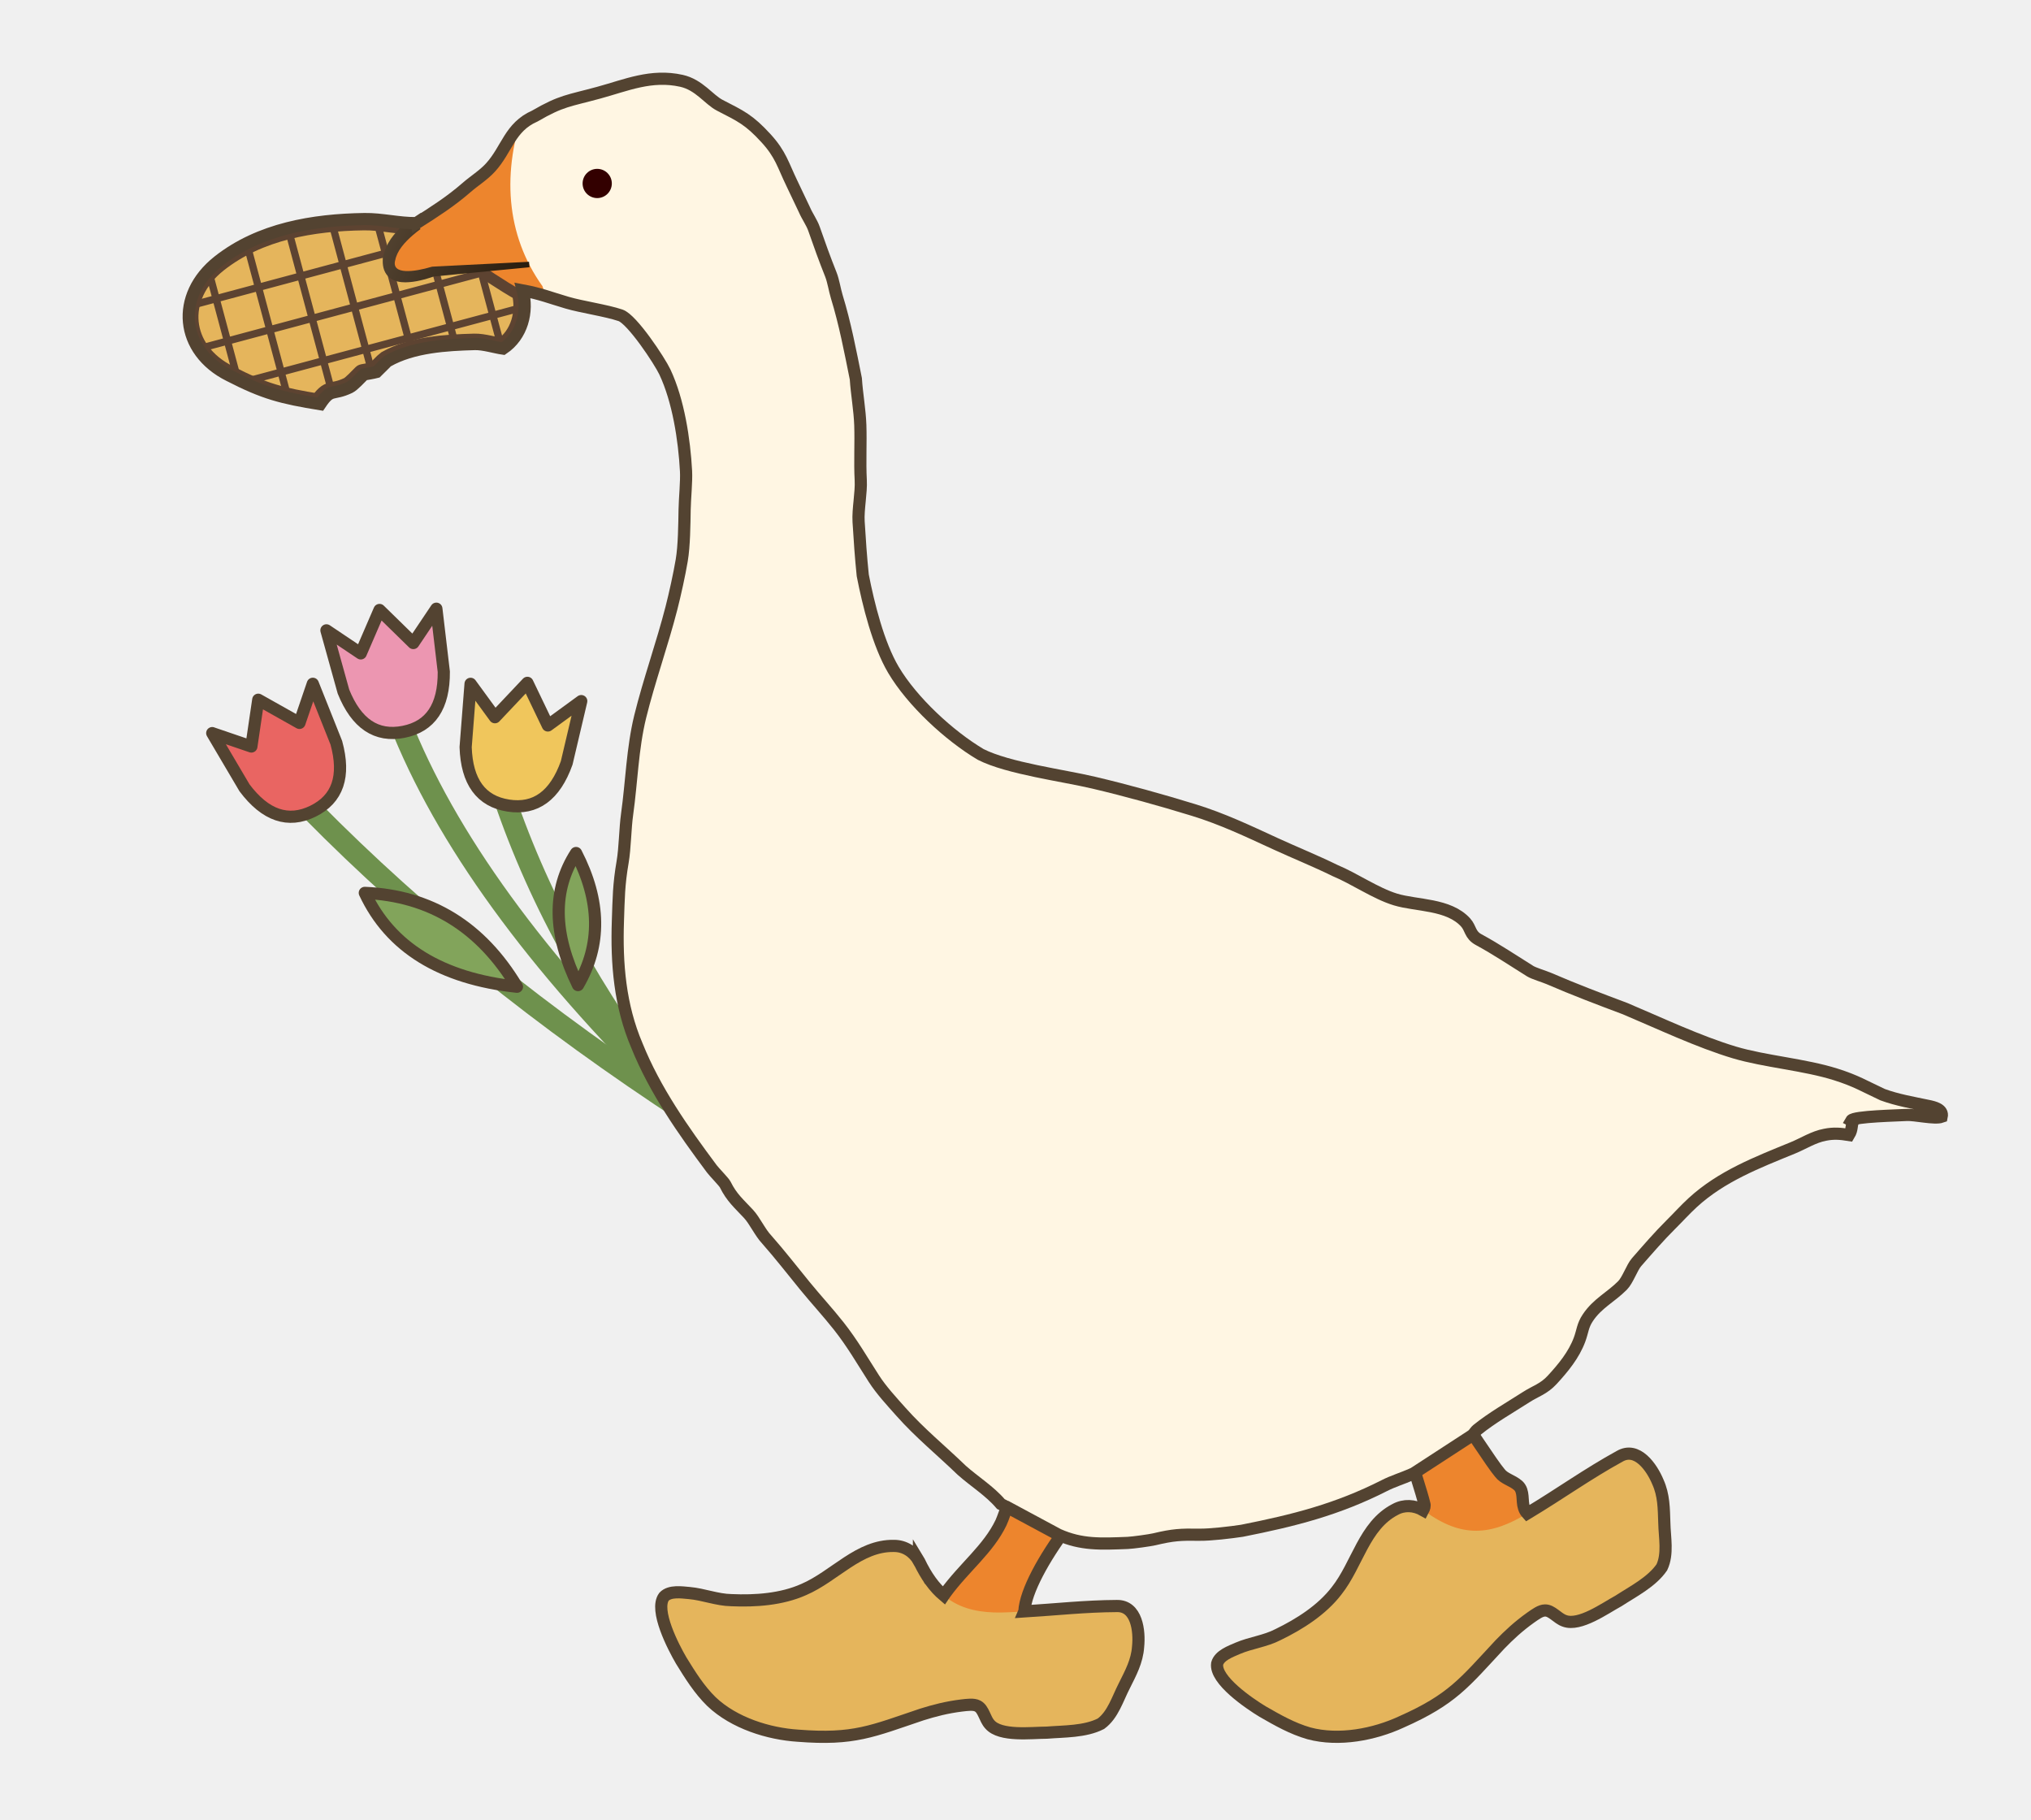
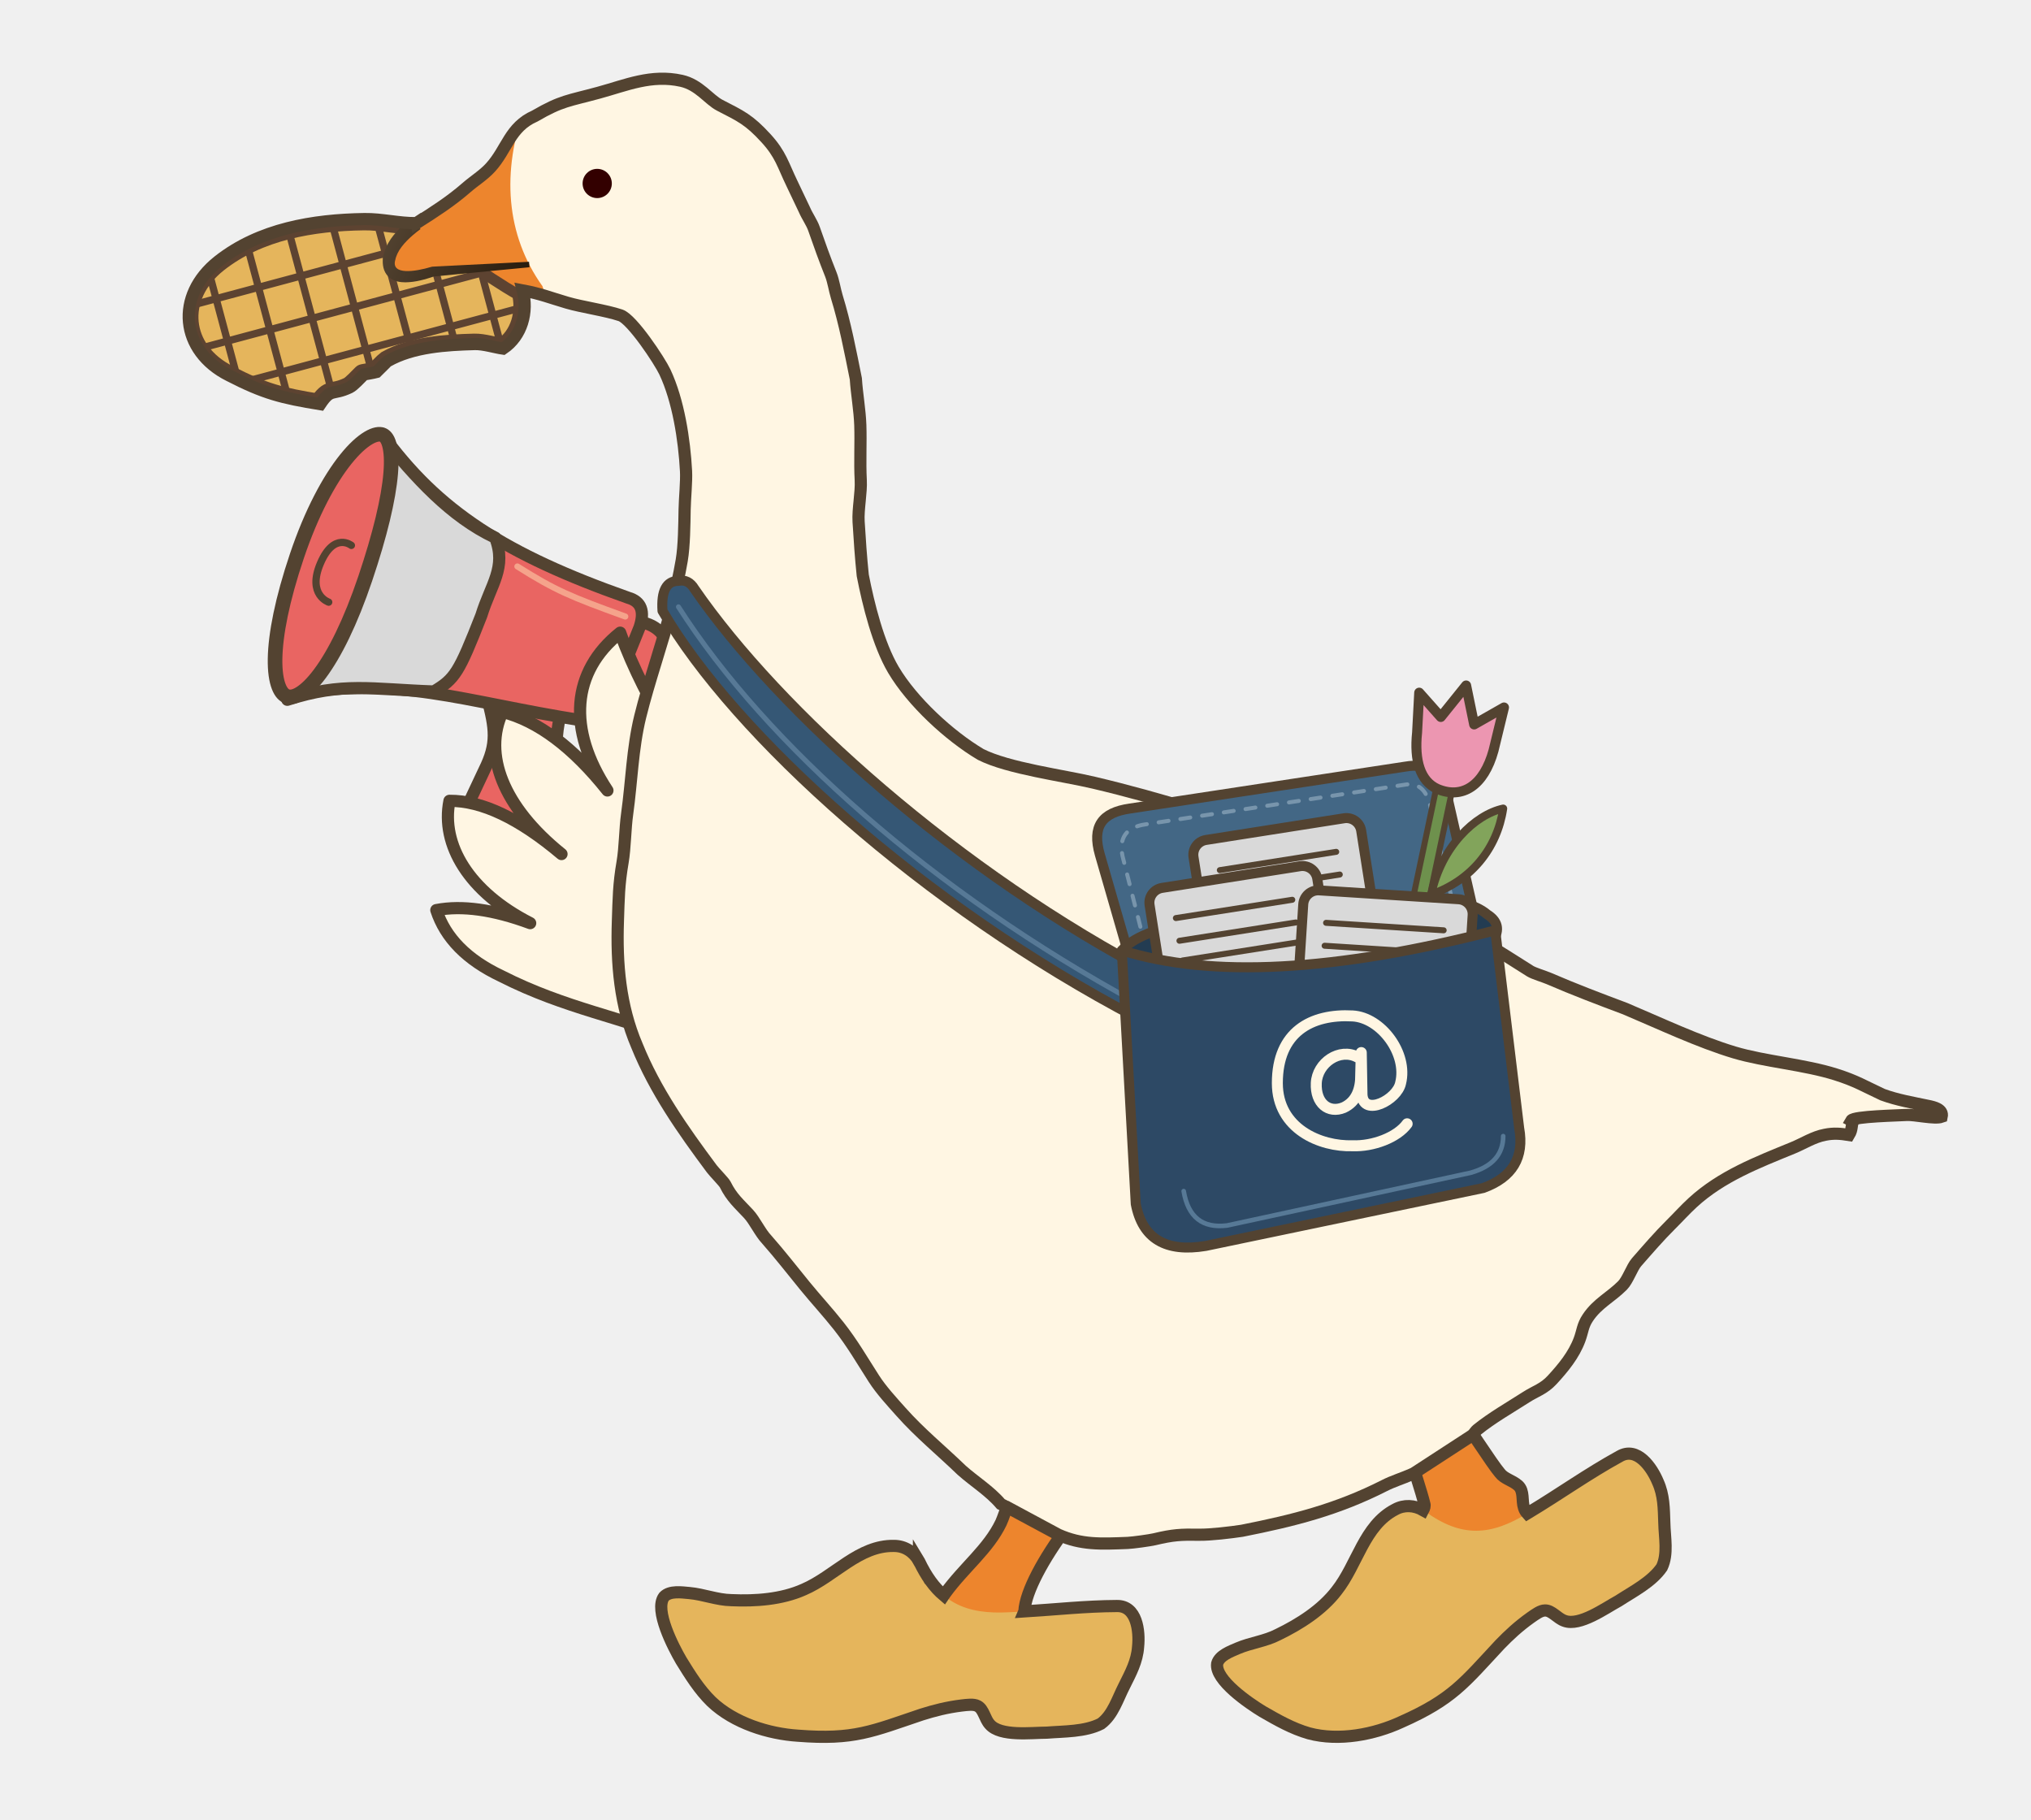
- <svg xmlns="http://www.w3.org/2000/svg" id="goose-svg" width="767" height="687" viewBox="-30 -30 827 747" fill="none" role="img" aria-label="A walking goose carrying tulips">
+ <svg xmlns="http://www.w3.org/2000/svg" id="goose-svg" width="767" height="687" viewBox="-30 -30 827 747" fill="none" role="img" aria-label="A walking goose carrying a megaphone">
  <style>
#goose-svg .fujo { display: none; }
body[data-palette="fujocoded"] #goose-svg .fujo { display: inline; }
#goose-svg .kimbia { display: none; }
body[data-palette="kimbia"] #goose-svg .kimbia { display: inline; }
#goose-svg .shine { display: none; }
#goose-svg[data-shiny] { overflow: visible; }
#goose-svg[data-shiny] .shine { display: inline; }
#goose-svg .waffle-beams { animation: waffle-beams-turn 36s linear infinite; }
#goose-svg .waffle-glow { animation: waffle-glow-breathe 3.2s ease-in-out infinite alternate; }
@keyframes waffle-beams-turn { to { rotate: 1turn; } }
@keyframes waffle-glow-breathe {
  from { opacity: 0.8; scale: 0.94; }
  to { opacity: 1; scale: 1.04; }
}
#goose-svg[data-shiny] .waffle { fill: #F6C94A; }
#goose-svg .speed-line {
  stroke: var(--goose-bib-ink, #bb2429);
  stroke-width: 14;
  stroke-linecap: round;
  stroke-dasharray: 60 140;
  animation: goose-run-speed 0.5s linear infinite;
}
#goose-svg .speed-line:nth-child(2) { animation-delay: -0.17s; }
#goose-svg .speed-line:nth-child(3) { animation-delay: -0.34s; }
@keyframes goose-run-speed {
  from { stroke-dashoffset: 0; opacity: 0.9; }
  to { stroke-dashoffset: -200; opacity: 0.9; }
}
#goose-svg .glasses-glint {
  transform: translate(-60px, -60px);
  animation: goose-glasses-glint 4s ease-in-out infinite;
}
@keyframes goose-glasses-glint {
  0%, 72% { transform: translate(-60px, -60px); }
  92%, 100% { transform: translate(60px, 60px); }
}@media (prefers-reduced-motion: reduce) {
  #goose-svg .speed-line { animation: none; }
  #goose-svg .glasses-glint { animation: none; }
  #goose-svg .waffle-beams, #goose-svg .waffle-glow { animation: none; }
}
</style>
  <g class="kimbia speed-lines" fill="none">
    <path class="speed-line" d="M540 280 H770" />
    <path class="speed-line" d="M500 340 H770" />
    <path class="speed-line" d="M640 400 H770" />
  </g>
  <g class="fujo" data-goose-tail="" transform="translate(642 422) scale(0.85) translate(-604 -420)" fill="var(--goose, #000)">
    <use href="#tailShape" />
    <path d="M598,420 C726,448 750,340 704,262" fill="none" stroke="var(--goose-ring, #cfcfcf)" stroke-width="110" stroke-dasharray="26 30" stroke-dashoffset="-40" clip-path="url(#clipTail)" />
  </g>
  <g class="shine" data-goose-shine="">
    <g transform="translate(85 98)">
      <circle class="waffle-glow" r="300" fill="url(#waffleGlow)" />
      <path class="waffle-beams" d="M0 0L288 -83L274 -122ZM0 0L168 -249L132 -270ZM0 0L-31 -298L-73 -291ZM0 0L-216 -208L-243 -176ZM0 0L-299 -21L-299 21ZM0 0L-243 176L-216 208ZM0 0L-73 291L-31 298ZM0 0L132 270L168 249ZM0 0L274 122L288 83Z" fill="url(#waffleBeams)" filter="url(#waffleBeamBlur)" />
    </g>
  </g>
  <g clip-path="url(#clip0_775_502)">
-     <path d="M248.732 426.956C189.598 388.388 138.209 346.987 94.562 302.725" stroke="#6E914D" stroke-width="9" stroke-linecap="round" stroke-linejoin="round" />
-     <path d="M247.523 425.072C190.654 370.168 152.257 318.648 132.332 270.502" stroke="#6E914D" stroke-width="9" stroke-linecap="round" stroke-linejoin="round" />
-     <path d="M247.844 428.049C214.639 387.364 190.308 345.065 174.848 301.131" stroke="#6E914D" stroke-width="9" stroke-linecap="round" stroke-linejoin="round" />
-     <path d="M178.785 375.137C147.581 371.789 126.755 358.946 116.309 336.598C143.254 337.727 164.079 350.57 178.785 375.137Z" fill="#82A45B" stroke="#534331" stroke-width="5" stroke-linecap="round" stroke-linejoin="round" />
-     <path d="M203.852 374.453C193.55 353.43 193.279 335.362 203.05 320.23C213.218 339.918 213.48 357.996 203.852 374.453Z" fill="#82A45B" stroke="#534331" stroke-width="5" stroke-linecap="round" stroke-linejoin="round" />
-     <path d="M53.667 271.017L69.726 276.498L72.555 257.292L89.477 266.807L94.959 250.748L104.613 274.965C108.391 288.711 105.184 298.075 95.01 303.065C84.836 308.055 75.463 304.857 66.911 293.462L53.656 270.997L53.667 271.017Z" fill="#E96562" stroke="#534331" stroke-width="5" stroke-linecap="round" stroke-linejoin="round" />
-     <path d="M100.551 228.808L114.648 238.267L122.348 220.44L136.23 234.015L145.689 219.918L148.746 245.812C148.834 260.064 143.319 268.286 132.201 270.478C121.083 272.67 112.861 267.155 107.536 253.934L100.551 228.808Z" fill="#EC96B1" stroke="#534331" stroke-width="5" stroke-linecap="round" stroke-linejoin="round" />
-     <path d="M159.735 250.763L169.739 264.472L183.072 250.361L191.475 267.861L205.184 257.857L199.206 283.24C194.41 296.664 186.419 302.501 175.223 300.752C164.027 299.003 158.189 291.012 157.711 276.768L159.735 250.773V250.763Z" fill="#F0C65C" stroke="#534331" stroke-width="5" stroke-linecap="round" stroke-linejoin="round" />
+     <g data-goose-back-wing="" transform="translate(50 70) rotate(72 250 315)">
+       <g data-goose-megaphone="" transform="translate(-32 242) rotate(-70 152 158)" stroke="#534331" stroke-width="5" stroke-linecap="round" stroke-linejoin="round">
+         <path d="M138.364 127C142.364 140 143.364 146 138.364 157L132.364 171C131.03 175.667 133.364 179.333 139.364 182L149.364 184C154.03 184.667 157.364 182 159.364 176L167.364 155C167.364 149 167.364 136 169.364 132L138.364 127Z" fill="#E96562" />
+         <path d="M198.924 93.955C210.333 94.527 216.565 105.069 209.934 118.721C205.44 130.722 198.77 137.58 187.194 131.165L198.924 93.955Z" fill="#E96562" />
+         <path d="M91.5 20.5C115.5 51.5 144 68.273 195 84.273C200.333 85.607 202 89.607 200 96.273L188 129.273C186.667 134.607 183.333 136.607 178 135.273C128 129.273 102 119 56 129.273L91.5 20.5Z" fill="#E96562" />
+         <path d="M149 73C165 82.333 171.333 84.667 194 92" stroke="#F5A38B" stroke-width="2.5" />
+         <path d="M139.5 61.502C120.821 53.487 106.056 38.122 91.5 21.502L65.916 83.275L56.5 131.003C79.106 122.862 90.583 125.501 116.5 125.501C125 120.001 126.5 117.501 134.9 93.657C138.422 80.671 144.662 73.632 139.5 61.502Z" fill="#D9D9D9" />
+         <path d="M91.641 20.873C92.675 21.182 93.823 22.134 94.679 24.788C95.543 27.466 95.928 31.404 95.676 36.657C95.174 47.12 92.195 61.903 86.744 80.141C81.314 98.307 75.234 111.551 69.491 119.834C66.612 123.985 63.923 126.738 61.582 128.281C59.258 129.814 57.566 129.986 56.359 129.625C55.15 129.264 53.849 128.206 52.775 125.689C51.69 123.145 50.983 119.407 50.886 114.389C50.693 104.378 52.942 90.034 58.374 71.858C63.783 53.761 70.563 40.157 77.01 31.497C80.241 27.156 83.299 24.178 85.946 22.465C88.634 20.726 90.496 20.531 91.641 20.873Z" fill="#E96562" stroke-width="6" />
+         <path d="M80.575 66.731C80.575 66.731 73.245 61.327 68.137 74.513C63.029 87.698 72.081 90.35 72.081 90.35" stroke-width="3" />
+       </g>
+       <path d="M250 308 C275 320 267 350 244 372 C229 389 218 411 197 432 Q181 449 163 449 Q165 433 180 414 C160 434 138 439 122 430 Q128 411 157 393 C131 410 108 411 94 398 Q106 379 138 367 C109 375 87 366 78 342 C110 341 139 331 168 326 C197 320 226 300 250 308 Z" fill="var(--goose-body-color, #FFF6E3)" stroke="#534331" stroke-width="5" stroke-linejoin="round" />
+     </g>
    <path d="M387.141 631.608C389.241 622.948 394.401 609.628 400.871 600.488C409.511 587.698 418.871 580.008 426.221 574.868C426.731 574.448 427.201 574.228 426.661 574.008C423.141 573.338 401.721 569.248 393.711 567.748C389.601 567.038 387.071 566.368 385.911 566.348C385.611 566.428 385.661 567.058 385.351 568.488C384.211 573.788 381.971 581.568 380.331 587.298C379.421 590.328 379.001 592.388 377.551 595.178C372.301 606.098 362.551 613.358 354.581 624.268C339.531 644.868 380.011 650.948 387.091 631.728L387.141 631.598V631.608Z" fill="#ED852D" />
    <path d="M343.861 610.977C341.681 607.137 337.991 604.697 333.581 604.717C319.201 604.437 309.261 617.157 296.531 622.627C287.501 626.667 276.701 627.437 266.801 626.987C260.941 626.887 255.381 624.587 249.581 624.067C246.421 623.797 241.581 623.037 239.181 625.567C235.091 631.027 242.981 646.217 246.211 651.757C249.981 657.857 253.571 663.657 258.671 668.667C267.981 677.487 282.131 681.867 294.191 682.637C317.201 684.457 324.681 680.777 344.991 673.947C350.081 672.347 355.321 670.977 361.391 670.237C363.711 669.977 366.321 669.587 367.941 670.457C370.451 671.737 370.861 675.767 372.951 678.017C377.291 683.047 390.031 681.407 396.371 681.387C403.341 680.817 412.031 681.077 418.581 677.727C423.511 674.107 425.421 667.487 428.151 662.197C430.791 656.887 433.431 652.107 433.841 646.107C434.501 639.717 433.351 629.117 424.991 629.397C410.321 629.467 395.691 631.307 381.031 631.947C363.031 632.947 352.051 628.077 343.971 611.147L343.861 610.967V610.977Z" fill="#E5B55C" />
    <path d="M387.133 567.5C386.479 569.782 378.754 592.863 377.551 595.179C372.301 606.099 362.551 613.359 354.581 624.269C354.39 624.531 354.209 624.791 354.035 625.048C350.175 621.789 346.884 617.253 343.971 611.149L343.862 610.969V610.979C341.682 607.139 337.991 604.699 333.581 604.719C319.201 604.439 309.261 617.159 296.531 622.629C287.502 626.669 276.7 627.439 266.8 626.989C260.94 626.889 255.381 624.589 249.581 624.069C246.421 623.799 241.581 623.039 239.181 625.569C235.092 631.029 242.981 646.219 246.211 651.759C249.981 657.859 253.571 663.659 258.671 668.669C267.981 677.489 282.132 681.869 294.192 682.639C317.201 684.458 324.682 680.779 344.991 673.949C350.081 672.349 355.321 670.979 361.391 670.239C363.711 669.979 366.322 669.589 367.942 670.459C370.451 671.739 370.862 675.77 372.951 678.019C377.292 683.049 390.032 681.409 396.371 681.389C403.341 680.819 412.031 681.079 418.581 677.729C423.511 674.109 425.422 667.489 428.152 662.199C430.791 656.889 433.431 652.109 433.841 646.109C434.501 639.719 433.351 629.12 424.991 629.399C412.357 629.46 399.752 630.83 387.133 631.619L387.141 631.6V631.609C388.027 615.015 418.083 576.651 428.152 574.5" fill="none" stroke="#534331" stroke-width="5" />
    <path d="M599.52 598.877C585.84 606.387 572.47 608.627 562.7 609.067C557.78 609.207 548.36 609.197 547.06 604.037C545.94 600.797 547.05 596.267 549.89 591.757C550.67 590.507 551.85 588.877 551.39 587.477C550.04 581.187 543.83 568.237 542.41 562.167C547 558.387 553.68 553.947 558.67 550.167C560.72 548.687 562.32 547.497 562.99 547.027C563.27 546.847 563.42 546.827 563.58 546.987C566.33 551.997 577.18 568.847 582.37 574.747C584.24 577.237 587.39 577.697 589.95 579.937C592.43 582.267 591.31 586.147 592.31 589.107C592.85 590.767 593.5 591.197 595.03 592.897C596.4 594.387 598 596.107 599.33 597.567C599.76 598.067 599.89 598.417 599.62 598.767L599.54 598.857L599.52 598.877Z" fill="#ED852D" />
    <path d="M551.418 590.368C547.668 588.028 543.268 587.638 539.398 589.758C526.618 596.358 523.938 612.278 515.348 623.148C509.328 630.998 500.198 636.818 491.278 641.138C486.078 643.848 480.098 644.468 474.738 646.768C471.838 648.038 467.218 649.668 466.308 653.048C465.308 659.798 479.478 669.398 484.968 672.728C491.188 676.298 497.108 679.688 503.978 681.668C516.368 684.998 530.888 682.108 541.858 677.038C562.958 667.688 567.778 660.888 582.398 645.208C586.108 641.378 590.068 637.678 595.058 634.138C596.978 632.808 599.088 631.218 600.928 631.218C603.738 631.148 606.028 634.498 608.928 635.478C615.138 637.838 625.558 630.318 631.128 627.288C636.988 623.468 644.748 619.558 648.908 613.498C651.518 607.958 650.048 601.238 649.928 595.288C649.718 589.358 649.758 583.898 647.268 578.428C644.808 572.498 638.748 563.718 631.538 567.948C618.668 574.998 606.688 583.578 594.088 591.128C578.738 600.578 566.758 601.528 551.598 590.488L551.418 590.388V590.368Z" fill="#E5B55C" />
    <path d="M543.5 562.5C545.372 567.217 550.722 584.377 551.388 587.478C551.659 588.303 551.359 589.207 550.909 590.066C547.274 587.999 543.095 587.733 539.399 589.758C526.619 596.358 523.938 612.278 515.348 623.148C509.328 630.998 500.198 636.819 491.278 641.139C486.079 643.849 480.098 644.469 474.738 646.768C471.838 648.038 467.218 649.668 466.308 653.048C465.308 659.798 479.478 669.398 484.968 672.728C491.188 676.298 497.108 679.688 503.978 681.668C516.368 684.998 530.889 682.108 541.859 677.038C562.958 667.688 567.779 660.888 582.399 645.208C586.108 641.378 590.068 637.678 595.058 634.139C596.978 632.809 599.088 631.218 600.928 631.218C603.738 631.148 606.028 634.498 608.928 635.478C615.138 637.838 625.558 630.318 631.128 627.288C636.988 623.468 644.748 619.558 648.908 613.498C651.518 607.958 650.048 601.238 649.928 595.288C649.718 589.358 649.758 583.897 647.268 578.428C644.808 572.498 638.748 563.718 631.538 567.948C618.668 574.998 606.688 583.578 594.088 591.128C593.94 591.219 593.792 591.308 593.645 591.397C593.029 590.707 592.647 590.149 592.308 589.108C591.308 586.148 592.428 582.268 589.948 579.938C587.388 577.698 584.238 577.238 582.368 574.748C579.579 571.577 567.422 552.958 563.5 547" stroke="#534331" stroke-width="5" />
    <path d="M181.45 91.467L182.44 91.437C195.01 92.807 205.72 96.007 218.01 98.907C220.19 99.377 222.22 100.347 223.86 101.867C254.54 129.797 250.87 181.097 242.94 217.187C239.12 233.637 232.85 249.787 229.1 266.237C224.84 286.287 224.62 307.217 221.67 327.497C215.89 364.057 222.87 395.147 240.97 425.377C245.98 433.697 251.65 441.657 257.84 449.327C275.68 471.807 293.16 494.237 311.85 516.167C316.25 521.797 319.78 527.597 323.56 533.577C337.1 554.557 356.07 567.997 374.7 584.107C376.52 585.797 377.27 586.917 379.93 588.027C384.71 590.377 392.74 594.677 397.47 597.037C399.72 598.667 401.57 599.807 404.54 600.947C414.04 604.807 422 603.49 432.5 603.5C437.02 603.46 447.5 601.007 452 600.947C458.28 600.697 467.75 599.27 474 598.5C510.49 593.02 536.88 581.667 567.52 561.527C571.64 558.927 574.27 554.557 578.47 551.977C587.53 545.347 598.83 541.507 606.35 533.067C611.61 527.137 615.2 519.687 618.04 512.167C618.64 510.677 619.4 509.237 620.4 507.967C624.36 502.847 631.4 502.377 635.01 497.027C655.42 465.237 678.26 446.569 714.5 437.039C717.985 435.857 723.147 436.538 725.5 434.5C727.427 432.831 726.483 428.317 729.5 428.046C734.93 427.506 752.9 428.827 758.38 428.887C760.27 428.857 764.74 428.897 765.33 427.507C765.33 425.707 760.05 424.297 758.11 423.707C749.99 421.817 742.91 419.507 735.51 416.087C715.69 407.697 693.77 407.067 673.78 400.207C660.03 395.517 646.6 389.277 633.11 384.017C607.94 374.907 582.31 365.007 564.1 345.437C553.87 340.767 542.29 342.187 532.66 336.567C496.71 317.897 459.43 301.487 419.77 292.587C379.37 288.557 337.5 269.597 325.81 226.817C313.6 180.387 326.63 130.817 308.61 85.097C298.15 59.787 291.16 27.497 264.64 14.307C249.16 1.037 235.09 -0.423 214.72 7.287C193.53 12.597 179.87 16.487 169.03 37.207C158.92 48.277 145.55 55.447 133.84 64.577" fill="var(--goose-body-color, #FFF6E3)" />
    <mask id="mask0_775_502" style="mask-type:luminance" maskUnits="userSpaceOnUse" x="43" y="2" width="723" height="603">
      <path d="M137.34 61.678L137.22 61.758C130 61.858 123.03 59.978 115.89 60.088C94.7 60.388 72.62 64.068 55.65 77.458C37.69 91.628 39.99 114.378 60.16 124.408C74.57 131.818 81.75 133.618 97.64 136.208C102.22 129.378 102.57 132.718 109.75 129.318C111.39 128.538 114.11 125.458 115.65 123.988C117.21 123.698 119.36 123.368 120.85 122.978C121.52 122.358 125.03 118.728 125.39 118.518C135.77 112.608 149.55 111.808 161.26 111.488C164.89 111.388 169.68 112.918 172.94 113.368C180.74 108.148 183.34 98.228 181.02 89.418C188.49 90.818 192.21 92.398 199.31 94.478C205.37 96.258 215.31 97.658 221.28 99.668C226.08 101.278 237.4 118.388 239.56 122.968C245.12 134.758 247.57 150.808 248.27 163.738C248.5 167.978 247.76 175.138 247.69 179.578C247.58 185.708 247.52 194.438 246.5 200.448C245.52 206.238 243.73 214.368 242.26 220.088C238.46 234.888 233.06 249.878 229.4 264.698C226.19 277.798 225.89 291.408 224.03 304.688C223.15 310.948 223.17 318.618 222.16 324.498C220.54 333.848 220.54 339.538 220.22 348.748C219.62 366.308 221.03 383.598 228.04 399.978C235.44 418.358 247.09 434.878 258.88 450.678C259.85 451.988 263.9 456.108 264.4 457.118C267.09 462.548 269.96 464.878 274 469.218C276.56 471.968 278.79 476.928 281.52 479.778C287.01 485.998 292.01 492.448 297.24 498.838C301.77 504.378 306.67 509.658 311.16 515.338C316.78 522.448 320.78 529.448 325.64 536.998C328.71 541.758 332.96 546.328 336.74 550.578C344.54 559.368 353.34 566.488 361.82 574.678C367.04 579.308 373.37 583.198 377.9 588.538L399.76 599.768C399.66 599.918 399.56 600.068 399.47 600.208C409.98 604.948 414.17 604.998 426 604.538C428.21 604.448 437.69 603.43 439.5 603C447.25 601.16 452.74 600.088 460.5 600.208C465.05 600.278 471.96 599.19 476.5 598.5C497.9 594.27 517.57 588.36 537 578.5C540.54 576.7 543.06 578.068 546.91 576.378L548.32 575.748L571.29 561.598L571.36 561.498C571.97 560.568 573.26 558.618 574 558.018C580.05 553.108 587.62 548.808 594.21 544.578C598.22 541.998 601.45 541.258 604.97 537.428C609.48 532.528 613.85 527.228 616.19 520.938C617.5 517.418 617.43 515.178 619.59 511.948C623.55 505.988 629.06 503.498 633.88 498.648C636.04 496.478 637.77 491.258 639.66 489.088C644.28 483.818 648.87 478.488 653.85 473.548C656.85 470.578 659.7 467.408 662.8 464.568C674.66 453.698 689.37 448.068 704.03 442.068C708.41 440.278 712.57 437.538 717.31 436.668C720.81 435.958 723.7 436.208 727.15 436.768C728.67 434.278 727.96 432.618 728.88 431.168L728.12 430.788C729.1 429.078 747.79 428.738 750.77 428.528C754.14 428.298 762.42 430.318 765.32 429.268C766.01 426.168 762.14 425.308 759.81 424.818C753.53 423.498 747.04 422.408 740.99 420.188C733.41 416.668 730.13 414.528 721.71 411.868C708.83 407.798 692.44 406.548 679.98 402.828C665.31 398.448 649.07 390.758 634.93 384.798C624.42 380.868 613.9 376.878 603.6 372.428C601.72 371.618 597.41 370.338 595.88 369.398C588.84 365.018 581.97 360.388 574.65 356.428C571.01 354.458 571.48 351.808 569.3 349.388C562.3 341.648 549.09 342.568 540.37 339.908C532.25 337.438 523.47 331.308 515.53 328.018C507.34 324.008 498.98 320.658 490.8 316.898C479.64 311.768 469.1 306.748 457.27 303.118C443.76 298.968 429.83 295.108 416.1 291.868C403.38 288.868 380.92 285.998 369.59 280.258C356.59 272.538 341.39 258.488 333.67 245.468C327.44 234.958 323.37 218.538 321.04 206.618C320.28 199.278 319.78 191.948 319.33 184.558C319.02 179.418 320.49 172.638 320.21 167.438C319.81 160.018 320.28 152.138 320.03 144.828C319.81 138.498 318.6 132.098 318.19 125.768C315.91 114.448 313.74 103.038 310.34 91.998C309.49 89.218 308.95 85.508 307.9 82.868C305.41 76.648 303.16 70.418 300.96 64.088C300.09 61.578 298.16 58.878 297.09 56.398L296.76 55.698C295.16 52.308 293.46 48.708 291.86 45.408C288.18 37.798 287.29 33.498 281.26 26.908C274.18 19.168 270.83 17.748 262.19 13.298C257.63 10.948 253.68 4.848 246.37 3.228C233.92 0.478 223.73 5.008 212.32 8.118C199.89 11.508 197.06 11.308 185.99 17.728C175.62 22.278 174.61 31.388 167.73 38.908C164.85 42.058 161.12 44.318 157.89 47.128C151.34 52.828 144.65 57.088 137.35 61.738L137.34 61.678Z" fill="white" />
    </mask>
    <g mask="url(#mask0_775_502)">
      <path d="M125.258 69.508L182.258 13.508C172.258 40.508 174.258 66.508 189.258 87.508L192.258 96.508L167.258 113.508L121.258 95.508L125.258 69.508Z" fill="#ED852D" />
      <path d="M211.738 51.328C215.052 51.328 217.738 48.642 217.738 45.328C217.738 42.014 215.052 39.328 211.738 39.328C208.424 39.328 205.738 42.014 205.738 45.328C205.738 48.642 208.424 51.328 211.738 51.328Z" fill="#330000" />
      <mask id="mask1_775_502" style="mask-type:luminance" maskUnits="userSpaceOnUse" x="43" y="60" width="139" height="77">
        <path d="M137.34 61.679L137.22 61.759C130 61.859 123.03 59.979 115.89 60.089C94.7 60.389 72.62 64.069 55.65 77.459C37.69 91.629 39.99 114.379 60.16 124.409C74.57 131.819 81.75 133.619 97.64 136.209C102.22 129.379 102.57 132.719 109.75 129.319C111.39 128.539 114.11 125.459 115.65 123.989C117.21 123.699 119.36 123.369 120.85 122.979C121.52 122.359 125.03 118.729 125.39 118.519C135.77 112.609 149.55 111.809 161.26 111.489C164.89 111.389 169.68 112.919 172.94 113.369C180.74 108.149 183.34 98.229 181.02 89.419C165.27 80.529 152.27 69.529 137.35 61.699L137.34 61.679Z" fill="white" />
      </mask>
      <g mask="url(#mask1_775_502)">
        <path class="waffle" d="M137.34 61.679L137.22 61.759C130 61.859 123.03 59.979 115.89 60.089C94.7 60.389 72.62 64.069 55.65 77.459C37.69 91.629 39.99 114.379 60.16 124.409C74.57 131.819 81.75 133.619 97.64 136.209C102.22 129.379 102.57 132.719 109.75 129.319C111.39 128.539 114.11 125.459 115.65 123.989C117.21 123.699 119.36 123.369 120.85 122.979C121.52 122.359 125.03 118.729 125.39 118.519C135.77 112.609 149.55 111.809 161.26 111.489C164.89 111.389 169.68 112.919 172.94 113.369C180.74 108.149 183.34 98.229 181.02 89.419C165.27 80.529 152.27 69.529 137.35 61.699L137.34 61.679Z" fill="#E5B55C" />
        <path d="M8.57 57.529L43.51 187.929M25.96 52.869L60.9 183.269M43.34 48.209L78.28 178.609M60.73 43.559L95.67 173.959M78.12 38.899L113.06 169.299M95.5 34.239L130.44 164.639M112.89 29.579L147.83 159.979M130.28 24.919L165.22 155.319M147.66 20.259L182.6 150.659M165.05 15.599L199.99 145.999M182.44 10.939L217.38 141.339M199.82 6.289L234.76 136.689M1.5 69.779L209.17 14.129M6.16 87.169L213.83 31.519M10.82 104.549L218.49 48.899M15.48 121.939L223.15 66.289M20.13 139.329L227.8 83.679M24.79 156.709L232.46 101.059M29.45 174.099L237.12 118.449" stroke="#5D4331" stroke-width="3" stroke-linecap="round" stroke-linejoin="round" />
        <path d="M137.22 61.749C130 61.849 123.03 59.969 115.89 60.079C94.7 60.379 72.62 64.059 55.65 77.449C37.69 91.619 39.99 114.369 60.16 124.399C74.57 131.809 81.75 133.609 97.64 136.199C102.22 129.369 102.57 132.709 109.75 129.309C111.39 128.529 114.11 125.449 115.65 123.979C117.21 123.689 119.36 123.359 120.85 122.969C121.52 122.349 125.03 118.719 125.39 118.509C135.77 112.599 149.55 111.799 161.26 111.479C164.89 111.379 169.68 112.909 172.94 113.359C180.74 108.139 183.34 98.219 181.02 89.409C165.27 80.519 152.27 69.519 137.35 61.689L137.23 61.769" stroke="#5D4331" stroke-width="9" stroke-linejoin="round" />
      </g>
      <path d="M183.831 78.608L144.261 81.508C131.591 85.508 125.591 83.838 126.261 76.508C126.931 71.838 130.621 66.898 137.341 61.678" fill="#ED852D" />
      <path d="M183.914 79.73C183.859 78.982 183.804 78.234 183.749 77.486C182.391 77.554 181.033 77.622 179.675 77.69C167.821 78.285 155.967 78.881 144.113 79.476L143.648 79.565C137.017 81.576 127.008 83.073 128.815 76.741L128.8 76.872C129.473 73.055 132.655 69.447 136.151 66.449C137.125 65.615 138.134 64.821 139.182 64.047C137.955 62.468 136.728 60.888 135.501 59.309C134.395 60.208 133.319 61.137 132.264 62.127C128.543 65.719 124.623 70 123.723 76.144L123.708 76.274C123.548 78.464 123.795 81.439 126.004 83.583C128.215 85.65 130.855 85.897 132.987 85.922C137.354 85.847 141.132 84.687 144.875 83.45L144.41 83.539C156.225 82.4 168.039 81.261 179.854 80.121C181.207 79.991 182.56 79.86 183.914 79.73Z" fill="url(#paint0_linear_775_502)" />
    </g>
    <path d="M379.5 588.5L401.118 600.125C410.543 604.326 418.515 603.921 429.501 603.493C431.705 603.404 438.696 602.428 440.501 601.999C448.229 600.162 451.263 600.005 459.001 600.125C463.538 600.195 471.974 599.188 476.501 598.499C497.842 594.276 515.625 589.78 535.001 579.937C538.531 578.14 542.184 577.067 546.024 575.38L547.006 574.939L571.5 559" stroke="#534331" stroke-width="5" />
    <path d="M571.236 559.286C571.843 558.406 572.557 557.443 573.038 557.053C579.071 552.151 586.62 547.858 593.192 543.635C597.19 541.059 600.412 540.32 603.922 536.496C608.42 531.604 612.777 526.313 615.111 520.033C616.417 516.519 616.347 514.283 618.501 511.058C622.45 505.108 627.945 502.622 632.752 497.78C634.906 495.614 636.631 490.403 638.516 488.236C643.123 482.975 647.7 477.653 652.666 472.722C655.658 469.756 658.501 466.592 661.592 463.757C673.419 452.905 688.088 447.284 702.707 441.294C707.075 439.507 711.224 436.771 715.95 435.902C719.441 435.193 722.323 435.444 725.764 436.003C727.28 433.517 726.571 431.86 727.488 430.412L726.731 430.032C727.708 428.325 746.347 427.986 749.319 427.776C752.679 427.547 760.935 429.562 763.827 428.515C764.515 425.42 760.657 424.561 758.333 424.072C752.071 422.754 745.599 421.666 739.566 419.45C732.007 415.936 728.735 413.799 720.339 411.143C707.495 407.08 691.149 405.832 678.724 402.118C664.095 397.745 647.9 390.068 633.799 384.118C623.318 380.195 612.827 376.211 602.556 371.768C600.681 370.96 596.384 369.682 594.858 368.744C587.837 364.371 580.985 359.748 573.686 355.795C570.056 353.828 570.525 351.182 568.351 348.767C561.37 341.039 548.197 341.958 539.501 339.303C531.404 336.837 522.648 330.716 514.73 327.432C506.562 323.428 498.226 320.084 490.069 316.33C478.939 311.208 468.428 306.197 456.631 302.573C443.159 298.43 429.267 294.576 415.575 291.342C402.891 288.347 380.493 285.481 369.195 279.751C356.231 272.044 341.072 258.017 333.373 245.018C327.16 234.526 323.102 218.133 320.779 206.232C320.021 198.905 319.522 191.587 319.073 184.209C318.764 179.077 320.231 172.308 319.951 167.117C319.552 159.709 320.021 151.842 319.772 144.544C319.552 138.224 318.346 131.835 317.937 125.516C315.663 114.214 313.499 102.823 310.109 91.802C309.261 89.026 308.722 85.322 307.675 82.686C305.192 76.477 302.948 70.257 300.754 63.937C299.886 61.431 297.962 58.736 296.895 56.26L296.566 55.561C294.97 52.177 293.275 48.582 291.68 45.288C288.01 37.691 287.122 33.398 281.109 26.819C274.048 19.092 270.708 17.674 262.092 13.231C257.545 10.885 253.605 4.795 246.316 3.177C233.9 0.432 223.738 4.954 212.36 8.059C199.964 11.444 197.142 11.245 186.103 17.654C175.762 22.196 174.754 31.291 167.894 38.798C165.022 41.943 161.301 44.2 158.08 47.006C151.549 52.696 144.877 56.949 137.598 61.592L137.587 61.531L137.468 61.611C130.268 61.711 123.317 59.834 116.196 59.944C95.065 60.244 73.047 63.917 56.124 77.285C38.214 91.431 40.507 114.145 60.621 124.158C74.991 131.556 82.151 133.353 97.997 135.938C102.565 129.12 102.914 132.454 110.074 129.059C111.71 128.28 114.422 125.207 115.957 123.739C117.513 123.45 119.657 123.12 121.143 122.73C121.811 122.111 125.312 118.487 125.671 118.277C136.022 112.377 149.764 111.579 161.442 111.26C165.061 111.16 169.838 112.687 173.089 113.137C180.867 107.925 183.46 98.021 181.147 89.225C188.596 90.623 192.306 92.201 199.386 94.277C205.429 96.054 215.342 97.452 221.295 99.459C226.082 101.066 237.371 118.148 239.525 122.721C245.069 134.491 247.512 150.514 248.21 163.423C248.44 167.656 247.702 174.805 247.632 179.237C247.522 185.357 247.463 194.072 246.445 200.072C245.468 205.852 243.683 213.969 242.217 219.68C238.428 234.455 233.043 249.421 229.393 264.217C226.192 277.295 225.892 290.883 224.037 304.141C223.16 310.39 223.18 318.048 222.173 323.918C220.558 333.252 220.557 338.933 220.237 348.128C219.639 365.659 221.046 382.92 228.036 399.273C235.416 417.623 247.034 434.116 258.791 449.89C259.759 451.198 263.797 455.311 264.295 456.319C266.978 461.74 269.841 464.067 273.869 468.399C276.422 471.145 278.646 476.096 281.368 478.941C286.843 485.151 291.829 491.59 297.044 497.97C301.561 503.5 306.448 508.772 310.926 514.442C316.53 521.541 320.519 528.53 325.365 536.067C328.427 540.819 332.665 545.382 336.435 549.625C344.213 558.4 352.989 565.508 361.445 573.684C366.651 578.307 372.963 582.191 377.481 587.522L379.904 588.768" stroke="#534331" stroke-width="5" />
  </g>
  <g class="shine" data-goose-glint="" fill="none" stroke="#FFFFFF" stroke-opacity="0.85" stroke-linecap="round">
    <path d="M50 98q6-16 24-24" stroke-width="8" />
  </g>
  <g class="fujo" data-goose-glasses="" stroke-linecap="round" stroke-linejoin="round">
    <g transform="translate(213 40)">
      <circle r="45" fill="#E4E7EE" stroke="#3a3a3a" stroke-width="6" />
      <use href="#glassesSwirl" transform="scale(2)" fill="none" stroke="#737171" stroke-width="3.5" />
      <g clip-path="url(#clipGlassesLens)" stroke="#FFFFFF" stroke-opacity="0.85">
        <path d="M-41 7 L7 -41" stroke-width="7" />
        <path d="M-24 30 L30 -24" stroke-width="4" />
        <g class="glasses-glint" stroke-opacity="1">
          <path d="M-70 70 L70 -70" stroke-width="16" />
          <path d="M-92 48 L48 -92" stroke-width="5" />
        </g>
      </g>
    </g>
+   </g>
+   <g data-goose-bag="" transform="translate(236 210) scale(0.82)" stroke="#534331" stroke-linecap="round" stroke-linejoin="round">
+     <path d="M11.1 -1.833C5.1 -1.833 2.433 3.167 3.1 13.167C39.1 75.167 134.1 161.167 241.1 217.167L251.1 196.167C151.1 144.167 61.1 63.167 19.1 2.167C17.1 -1.167 14.433 -2.5 11.1 -1.833Z" fill="#355775" stroke-width="5" />
+     <path d="M11.1 11.166C55.1 80.166 139.1 154.166 240.1 209.166" stroke="#577996" stroke-width="2.5" />
+     <path d="M237.1 187.167L222.1 135.167C218.1 121.167 223.1 114.167 237.1 112.167L375.1 91.167C386.433 89.167 393.433 94.167 396.1 106.167L409.1 163.167L237.1 187.167Z" fill="#436785" stroke-width="5" />
+     <path d="M245.099 182L233.484 136.036C231.548 126.715 235.42 121.389 245.099 120.057L375.77 100.083C381.577 99.417 385.449 102.746 387.385 110.07L399 160.005" stroke="#7895AC" stroke-width="2" stroke-dasharray="5 6" />
+     <path d="M234.1 182.166C247.1 169.166 283.1 166.166 327.1 162.166C374.1 157.166 403.1 154.166 416.1 165.166C421.433 168.499 422.433 172.833 419.1 178.166C382.1 201.166 279.1 215.166 238.1 196.166L234.1 182.166Z" fill="#233C52" stroke-width="5" />
+     <path d="M377.1 185.166L396.1 95.166" stroke-width="11" />
+     <path d="M377.1 185.166L396.1 95.166" stroke="#6E914D" stroke-width="5" />
+     <path d="M388.1 155.166C393.1 131.166 410.1 115.166 424.1 112.166C421.1 132.166 408.1 148.166 388.1 155.166Z" fill="#82A45B" stroke-width="4" />
+     <path d="M380.979 74.131L382.043 54.134L392.847 66.311L405.539 50.534L409.551 70.051L424.506 61.546L419.257 83.12C414.419 100.715 403.648 107.643 391.129 102.326C382.486 98.415 379.537 88.056 380.979 74.131Z" fill="#EC96B1" stroke-width="5" />
+     <g fill="#D9D9D9" stroke-width="5">
+       <rect x="267.858" y="129.054" width="85" height="107" rx="7.5" transform="rotate(-8.9314 267.858 129.054)" />
+       <path d="M282.196 142.998L340.481 133.838M283.982 154.357L342.266 145.198M285.534 164.236L343.819 155.076" fill="none" stroke-width="3" />
+       <rect x="245.858" y="153.054" width="85" height="107" rx="7.5" transform="rotate(-8.9314 245.858 153.054)" />
+       <path d="M260.196 166.998L318.481 157.838M261.982 178.357L320.266 169.198M263.534 188.236L321.819 179.076" fill="none" stroke-width="3" />
+       <rect x="324.447" y="152.654" width="85" height="107" rx="7.5" transform="rotate(3.64022 324.447 152.654)" />
+       <path d="M335.407 169.383L394.288 173.129M334.677 180.859L393.558 184.605M334.042 190.84L392.923 194.586" fill="none" stroke-width="3" />
+     </g>
+     <path d="M233.1 183.166C277.767 197.166 340.1 193.833 420.1 173.166L432.1 272.166C434.767 286.833 428.767 296.833 414.1 302.166L275.1 331.166C255.1 334.499 243.433 327.499 240.1 310.166L233.1 183.166Z" fill="#2D4965" stroke-width="5" />
+     <path d="M264.1 303.71C266.277 316.716 273.533 322.455 285.869 320.924L407.773 294.528C418.658 291.468 424.1 285.347 424.1 276.166" stroke="#577996" stroke-width="2.3" />
+     <path d="M351.145 236.634C342.233 231.803 330.967 239.45 330.5 249.639C330.034 259.829 336.704 264.973 344.196 261.903C350.567 258.989 352.865 252.593 352.743 245.523L353.032 234.346L353.397 255.556C354.23 266.577 371.01 258.008 372.721 249.638C376.457 234.871 362.964 216.773 348.667 216C328 214.884 311 224 311 249.64C311 272.5 332.551 281.527 348.667 281C358.856 281.411 371.012 276.865 376 270" fill="none" stroke="#FFF6E3" stroke-width="5.5" />
  </g>
  <g class="kimbia" data-goose-runner="">
    <g fill="var(--goose-bib-ink, #bb2429)">
      <g mask="url(#mask0_775_502)">
        <path transform="translate(42 -13.5)" d="M119 26 Q184 43 250 24 L256 41 Q185 61 113 43 Z" />
      </g>
      <g transform="translate(42 -13.5)">
        <path d="M246 29 C268 13 283 16 304 21 S337 23 355 9 C344 30 325 38 303 33 S271 24 252 39 Z" />
        <path d="M249 35 C272 35 281 52 302 49 S331 40 350 47 C329 47 320 65 298 62 S271 44 249 45 Z" />
        <path d="M239 27 Q247 23 254 29 L257 40 Q250 48 241 43 Z" />
      </g>
    </g>
    <g transform="translate(82 1.5) rotate(-4 370 435)">
      <rect x="300" y="385" width="140" height="100" rx="5" fill="var(--goose-bib, #f4ecd9)" stroke="var(--goose-bib-ink, #bb2429)" stroke-width="3" />
      <circle cx="312" cy="397" r="4" fill="var(--goose-bib-ink, #bb2429)" />
      <circle cx="428" cy="397" r="4" fill="var(--goose-bib-ink, #bb2429)" />
      <text x="370" y="416" text-anchor="middle" font-family="Georgia, serif" font-size="15" letter-spacing="4" fill="var(--goose-bib-ink, #bb2429)">KIMBIA</text>
      <text x="370" y="470" text-anchor="middle" font-family="Georgia, serif" font-weight="700" font-size="58" fill="var(--goose-bib-ink, #bb2429)">7</text>
    </g>
    <g id="armK" data-goose-running-arm="" fill="var(--goose-body-color, #FFF6E3)" stroke="#534331" stroke-width="5" stroke-linejoin="round">
      <path transform="translate(82 4) rotate(-12 250 315)" d="M250 308 C275 320 267 350 244 372 C229 389 218 411 197 432 Q181 449 163 449 Q165 433 180 414 C160 434 138 439 122 430 Q128 411 157 393 C131 410 108 411 94 398 Q106 379 138 367 C109 375 87 366 78 342 C110 341 139 331 168 326 C197 320 226 300 250 308 Z" />
    </g>
  </g>
  <defs>
    <radialGradient id="waffleGlow" cx="0" cy="0" r="300" gradientUnits="userSpaceOnUse">
      <stop stop-color="#FFE7A3" stop-opacity="0.9" />
      <stop offset="0.1" stop-color="#F6C94A" stop-opacity="0.55" />
      <stop offset="0.3" stop-color="#F6C94A" stop-opacity="0.12" />
      <stop offset="0.5" stop-color="#F6C94A" stop-opacity="0" />
    </radialGradient>
    <filter id="waffleBeamBlur" filterUnits="userSpaceOnUse" x="-340" y="-340" width="680" height="680">
      <feGaussianBlur stdDeviation="12" />
    </filter>
    <radialGradient id="waffleBeams" cx="0" cy="0" r="300" gradientUnits="userSpaceOnUse">
      <stop offset="0.12" stop-color="#FFF3C4" stop-opacity="0.7" />
      <stop offset="1" stop-color="#FFF3C4" stop-opacity="0" />
    </radialGradient>
    <path id="tailShape" d="M591.4,450.3 600.2,452.9 608.9,455.2 617.4,457.0 625.8,458.5 634.2,459.6 642.4,460.3 650.5,460.6 658.5,460.5 666.4,459.9 674.1,458.8 681.7,457.3 689.1,455.3 696.4,452.8 703.4,449.9 710.1,446.4 716.5,442.6 722.6,438.3 728.3,433.6 733.6,428.5 738.5,423.1 743.0,417.4 747.0,411.5 750.5,405.3 753.6,399.0 756.2,392.6 758.5,386.0 760.2,379.4 761.6,372.7 762.6,366.0 763.1,359.3 763.4,352.6 763.2,346.0 762.8,339.3 762.0,332.8 761.0,326.2 759.6,319.8 758.0,313.4 756.1,307.1 753.9,300.9 751.2,294.9 748.1,289.0 745.1,283.1 741.5,277.6 737.3,272.3 732.3,267.6 726.3,263.4 718.9,260.3 704.0,262.0 704.0,262.0 694.7,273.5 692.4,280.4 691.3,286.3 690.8,291.7 690.6,296.8 690.7,301.5 691.0,306.1 690.8,310.6 690.6,315.0 690.5,319.2 690.4,323.3 690.1,327.3 689.6,331.1 689.1,334.8 688.4,338.4 687.6,341.7 686.7,345.0 685.7,348.0 684.7,350.9 683.6,353.5 682.4,356.0 681.3,358.3 680.1,360.5 678.9,362.5 677.7,364.3 676.5,366.1 675.3,367.7 674.1,369.2 672.8,370.7 671.5,372.2 670.2,373.6 668.7,375.0 667.1,376.5 665.2,378.0 663.2,379.4 660.9,380.9 658.3,382.4 655.4,383.8 652.1,385.1 648.5,386.4 644.4,387.6 640.0,388.6 635.1,389.4 629.9,390.0 624.2,390.3 618.1,390.4 611.5,390.2 604.6,389.7Z" />
    <path id="glassesSwirl" d="M0.0 0.0 L0.2 0.0 L0.4 0.2 L0.6 0.4 L0.7 0.6 L0.8 0.9 L0.7 1.2 L0.6 1.5 L0.3 1.9 L0.0 2.1 L-0.4 2.3 L-0.9 2.4 L-1.4 2.4 L-2.0 2.3 L-2.5 2.1 L-3.1 1.8 L-3.5 1.3 L-3.9 0.7 L-4.2 0.0 L-4.4 -0.8 L-4.4 -1.6 L-4.3 -2.5 L-4.0 -3.3 L-3.5 -4.1 L-2.8 -4.9 L-2.0 -5.5 L-1.1 -6.0 L-0.0 -6.3 L1.1 -6.5 L2.3 -6.4 L3.5 -6.1 L4.7 -5.6 L5.8 -4.8 L6.7 -3.9 L7.5 -2.7 L8.1 -1.4 L8.5 -0.0 L8.6 1.5 L8.4 3.1 L7.9 4.6 L7.2 6.0 L6.2 7.4 L4.9 8.5 L3.5 9.5 L1.8 10.2 L0.0 10.6 L-1.9 10.6 L-3.8 10.4 L-5.6 9.8 L-7.4 8.8 L-9.0 7.6 L-10.4 6.0 L-11.5 4.2 L-12.3 2.2 L-12.7 0.0 L-12.7 -2.2 L-12.4 -4.5 L-11.6 -6.7 L-10.4 -8.8 L-8.9 -10.6 L-7.1 -12.2 L-4.9 -13.5 L-2.5 -14.4 L-0.0 -14.8 L2.6 -14.8 L5.2 -14.4 L7.8 -13.4 L10.1 -12.1 L12.2 -10.3 L14.0 -8.1 L15.5 -5.6 L16.4 -2.9 L16.9 -0.0 L16.9 3.0 L16.3 5.9 L15.3 8.8 L13.7 11.5 L11.6 13.9 L9.2 15.9 L6.4 17.4 L3.3 18.5 L0.0 19.0 L-3.3 19.0 L-6.7 18.3 L-9.9 17.1 L-12.8 15.3 L-15.5 13.0 L-17.7 10.2 L-19.4 7.1 L-20.6 3.6 L-21.2 0.0 L-21.1 -3.7 L-20.3 -7.4 L-18.9 -10.9" />
    <clipPath id="clipGlassesLens">
      <circle r="39" />
    </clipPath>
    <clipPath id="clipTail">
      <use href="#tailShape" />
    </clipPath>
    <linearGradient id="paint0_linear_775_502" x1="126" y1="62" x2="194" y2="92" gradientUnits="userSpaceOnUse">
      <stop stop-color="#534331" />
      <stop offset="0.784" stop-color="#291D0F" />
    </linearGradient>
    <clipPath id="clip0_775_502">
      <rect x="-30" y="-30" width="827" height="747" fill="white" />
    </clipPath>
  </defs>
</svg>
